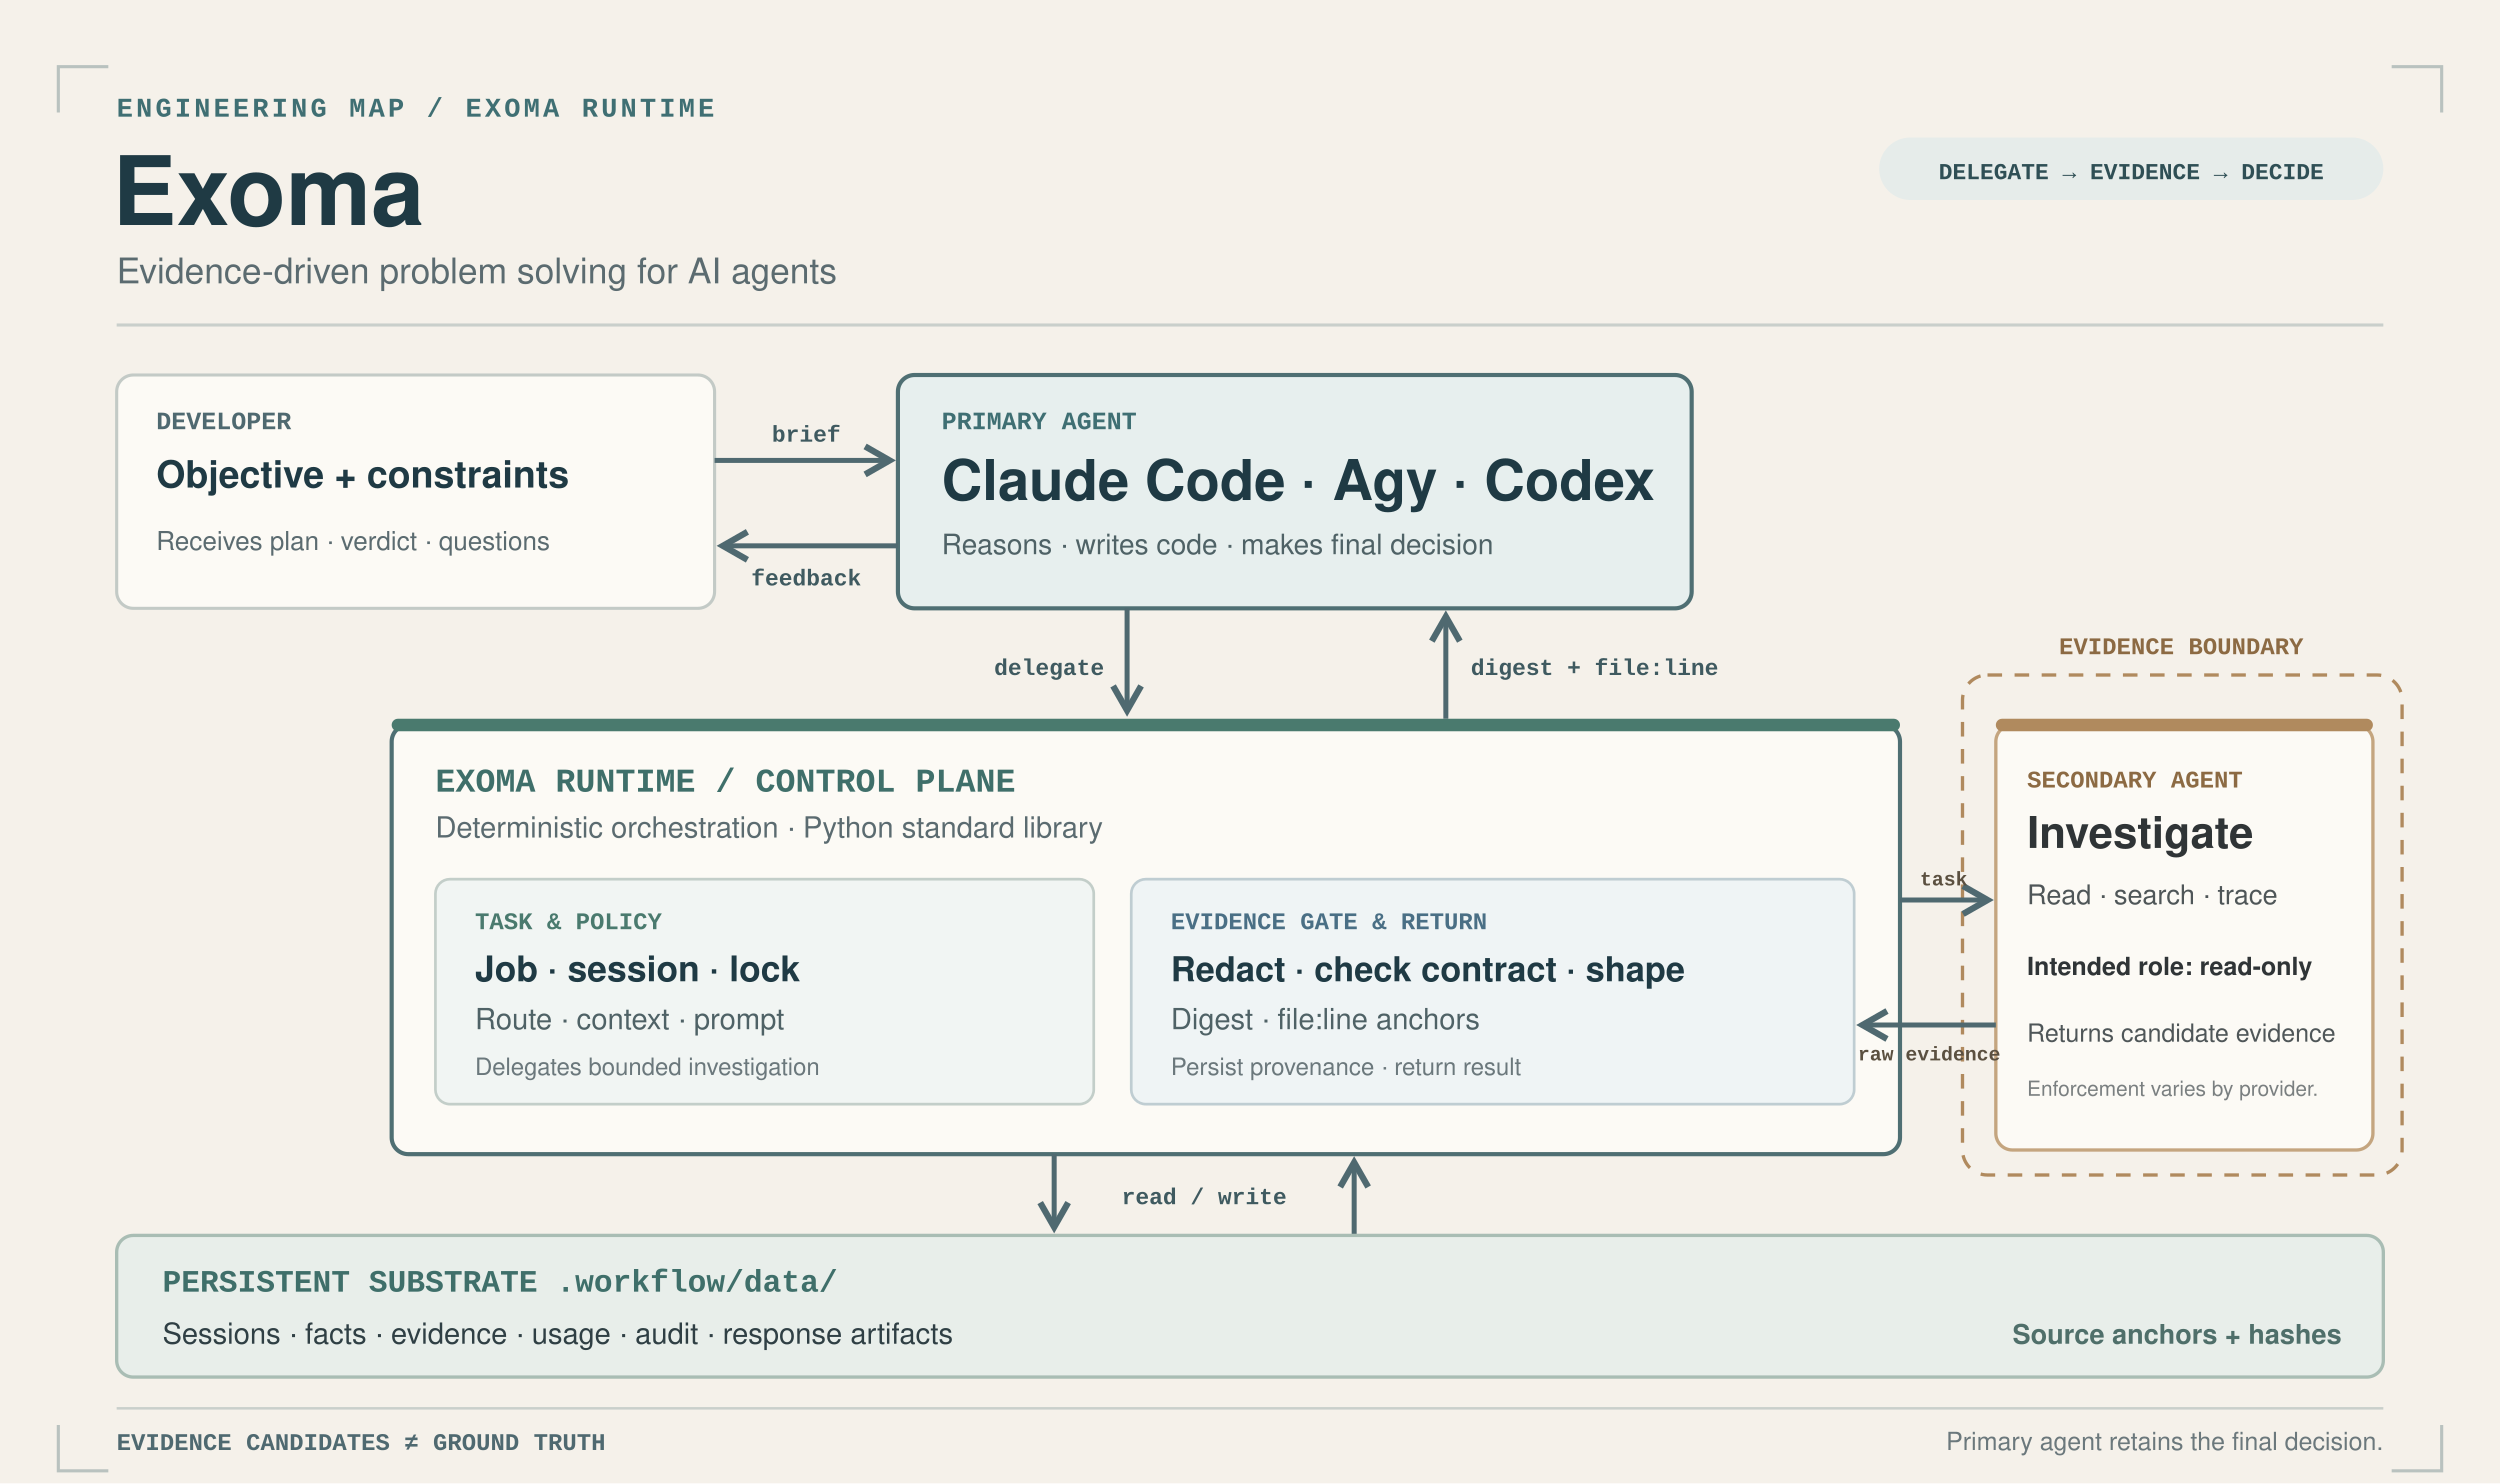
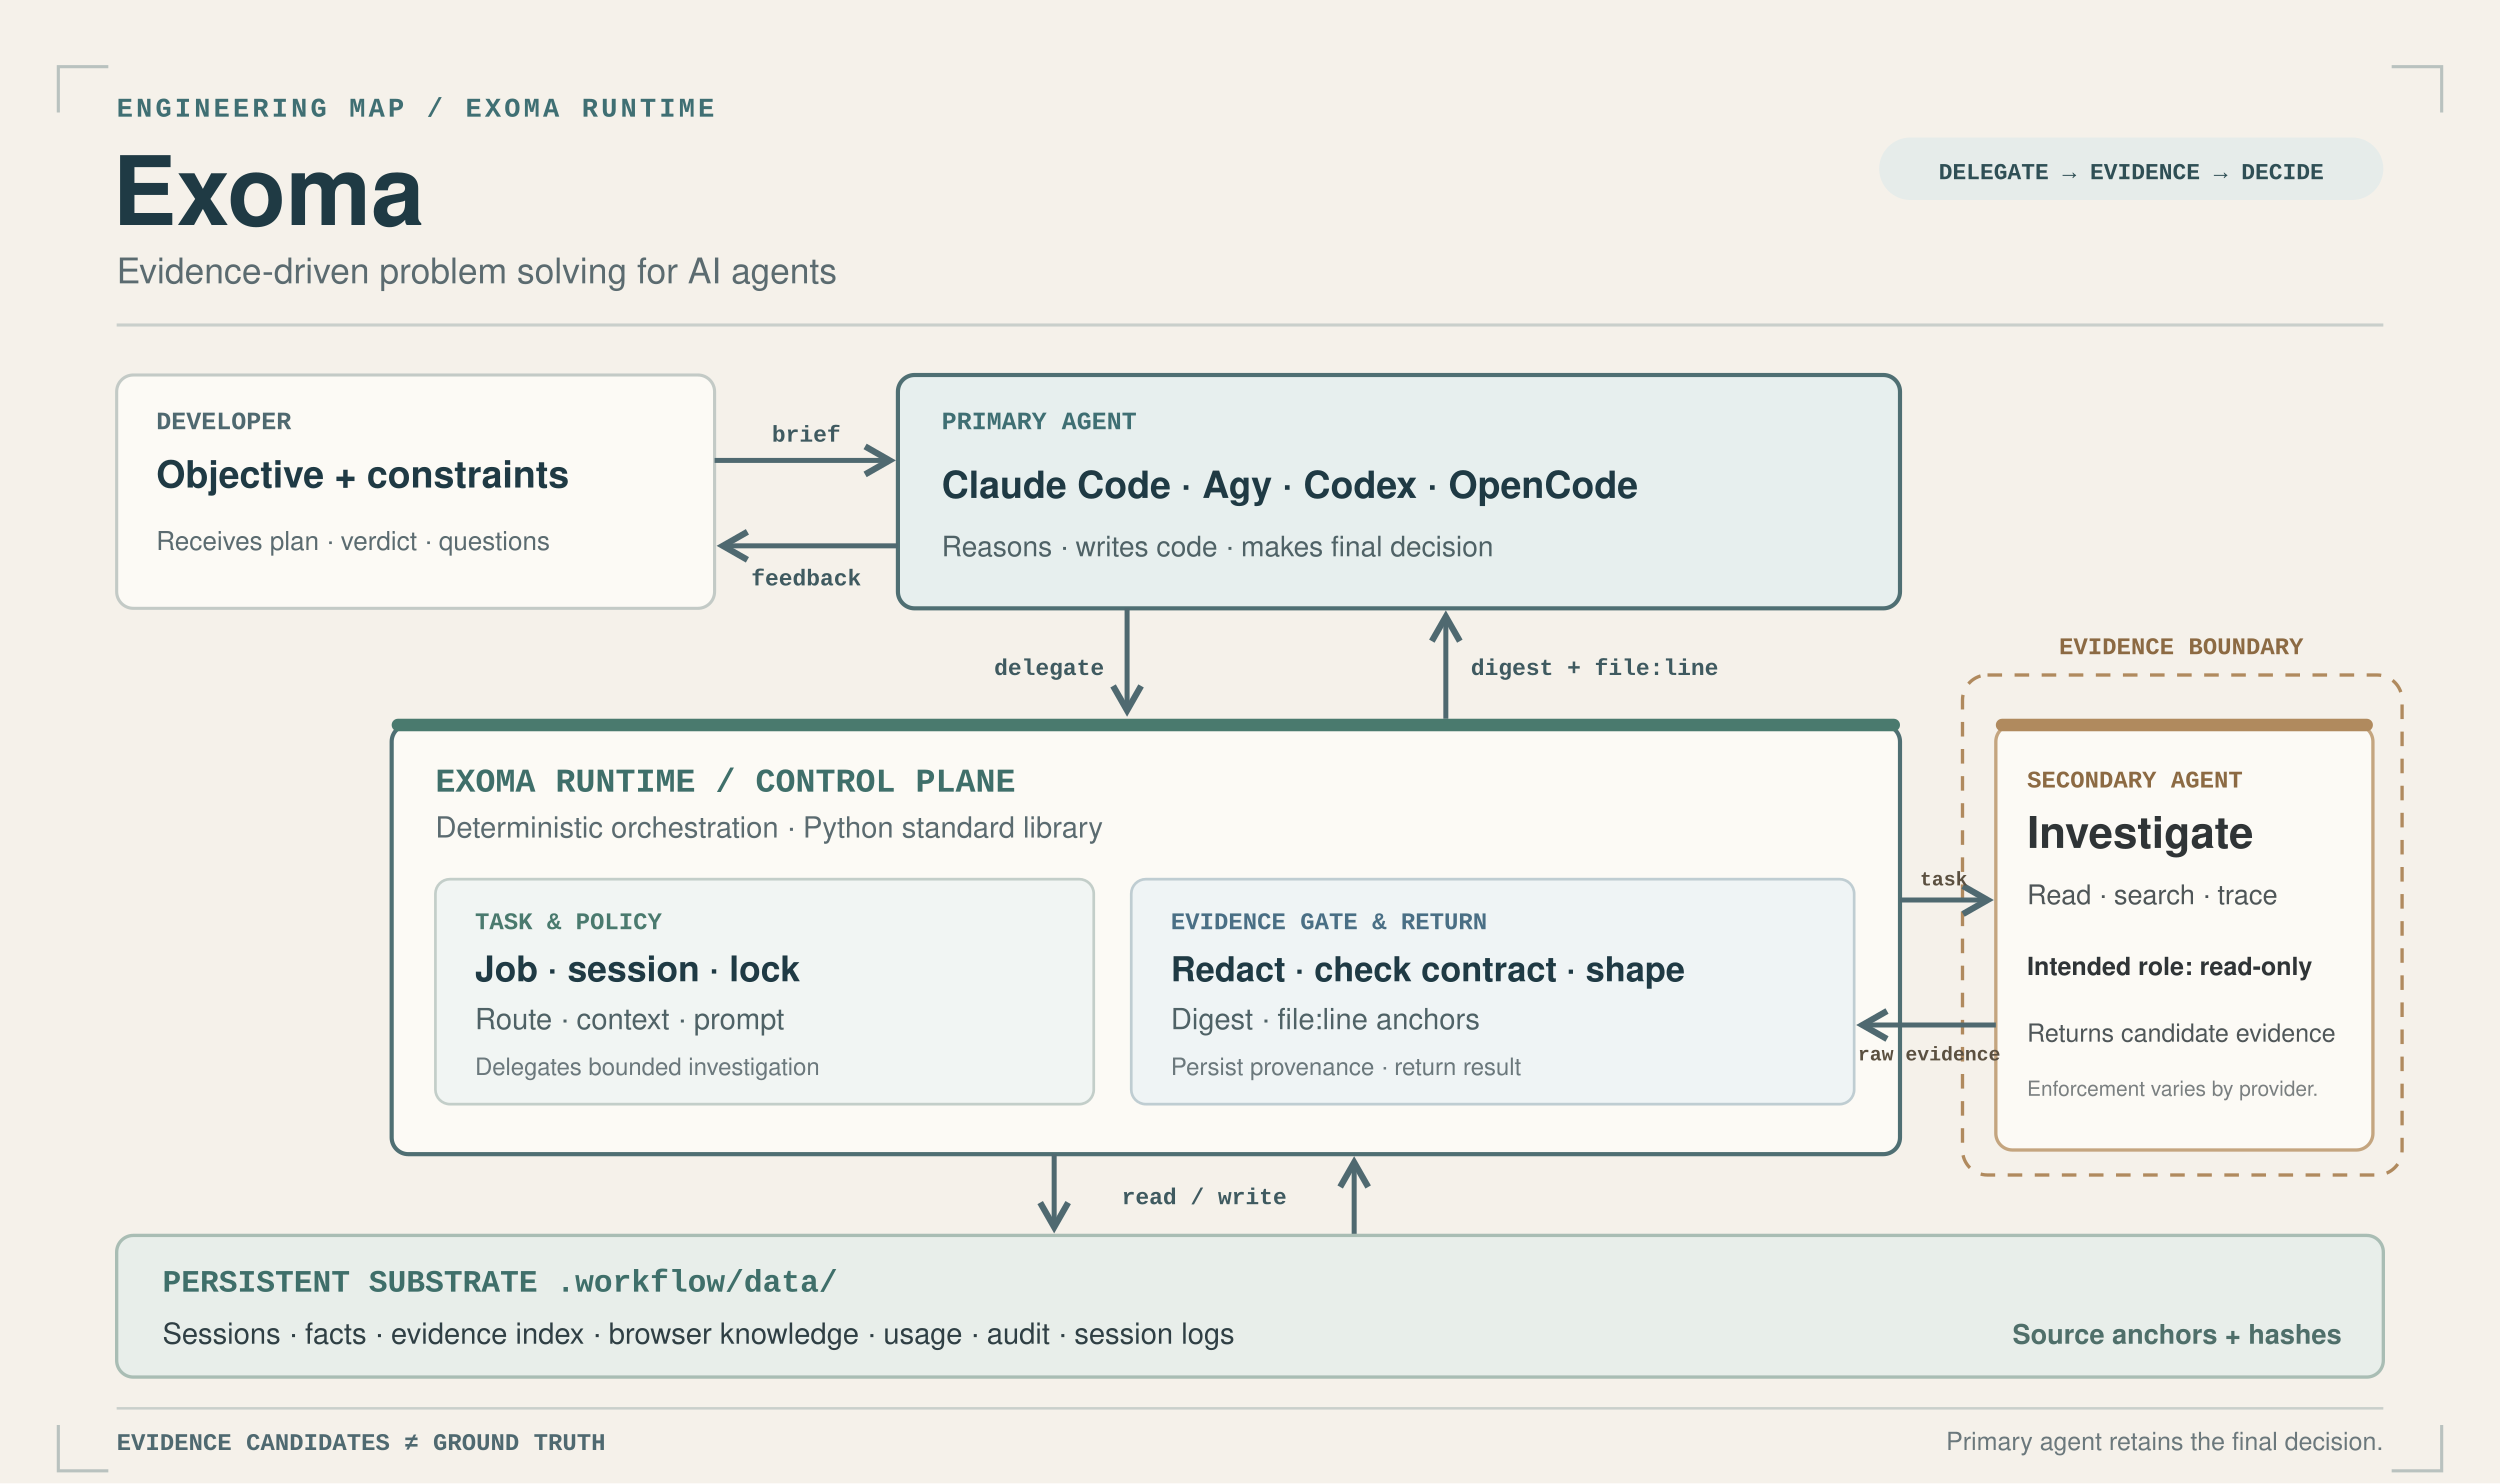
<svg xmlns="http://www.w3.org/2000/svg" width="1200" height="712" viewBox="0 0 1200 712" role="img" aria-labelledby="t d">
  <defs>
    <style>
      .sans { font-family: -apple-system, BlinkMacSystemFont, "Segoe UI", Helvetica, Arial, sans-serif; }
      .mono { font-family: ui-monospace, SFMono-Regular, Menlo, Consolas, "Liberation Mono", monospace; }
      .flow { stroke: #4F6970; stroke-width: 2.4; fill: none; }
      .lbl { font-size: 11px; font-weight: 700; fill: #3F5A60; }
    </style>
    <marker id="a" viewBox="0 0 10 10" refX="8" refY="5" markerWidth="7" markerHeight="7" orient="auto-start-reverse">
      <path d="M1 1 L8 5 L1 9" fill="none" stroke="#4F6970" stroke-width="1.8" />
    </marker>
  </defs>
  <rect width="1200" height="712" fill="#F5F1EA" />
  <g fill="none" stroke="#B9C2BF" stroke-width="1.5">
    <path d="M28 54 V32 H52" />
    <path d="M1148 32 H1172 V54" />
    <path d="M28 684 V706 H52" />
    <path d="M1148 706 H1172 V684" />
  </g>
  <text x="56" y="56" class="mono" font-size="13" font-weight="700" letter-spacing="1.5" fill="#3F6F73">ENGINEERING MAP / EXOMA RUNTIME</text>
  <text x="54" y="108" class="sans" font-size="46" font-weight="800" fill="#1F3A44">Exoma</text>
  <text x="56" y="136" class="sans" font-size="17" fill="#5B6B70">Evidence-driven problem solving for AI agents</text>
  <rect x="902" y="66" width="242" height="30" rx="15" fill="#E6ECEA" />
  <text x="1023" y="86" class="mono" font-size="11" font-weight="700" fill="#2F4F55" text-anchor="middle">DELEGATE → EVIDENCE → DECIDE</text>
  <line x1="56" y1="156" x2="1144" y2="156" stroke="#C9CFCB" stroke-width="1.5" />
  <rect x="56" y="180" width="287" height="112" rx="8" fill="#FCFAF5" stroke="#C3CAC6" stroke-width="1.5" />
  <text x="75" y="206" class="mono" font-size="12" font-weight="700" fill="#4F6970">DEVELOPER</text>
  <text x="75" y="234" class="sans" font-size="18" font-weight="700" fill="#1F3A44">Objective + constraints</text>
  <text x="75" y="264" class="sans" font-size="12.5" fill="#5B6B70">Receives plan · verdict · questions</text>
-   <rect x="431" y="180" width="381" height="112" rx="8" fill="#E7EFEE" stroke="#4F6F73" stroke-width="2" />
+   <rect x="431" y="180" width="481" height="112" rx="8" fill="#E7EFEE" stroke="#4F6F73" stroke-width="2" />
  <text x="452" y="206" class="mono" font-size="12" font-weight="700" fill="#3F6F73">PRIMARY AGENT</text>
-   <text x="452" y="240" class="sans" font-size="27" font-weight="800" fill="#1F3A44">Claude Code · Agy · Codex</text>
-   <text x="452" y="266" class="sans" font-size="13.5" fill="#4F6266">Reasons · writes code · makes final decision</text>
+   <text x="452" y="239" class="sans" font-size="18" font-weight="800" fill="#1F3A44">Claude Code · Agy · Codex · OpenCode</text>
+   <text x="452" y="267" class="sans" font-size="13.5" fill="#4F6266">Reasons · writes code · makes final decision</text>
  <path class="flow" d="M343 221 H427" marker-end="url(#a)" />
  <text x="387" y="212" class="mono lbl" text-anchor="middle">brief</text>
  <path class="flow" d="M431 262 H347" marker-end="url(#a)" />
  <text x="387" y="281" class="mono lbl" text-anchor="middle">feedback</text>
  <rect x="188" y="348" width="724" height="206" rx="8" fill="#FCFAF5" stroke="#4F6F73" stroke-width="2" />
  <rect x="188" y="345" width="724" height="6" rx="3" fill="#4A7A6E" />
  <text x="209" y="380" class="mono" font-size="16" font-weight="700" fill="#3F6F6A">EXOMA RUNTIME / CONTROL PLANE</text>
  <text x="209" y="402" class="sans" font-size="14" fill="#5B6B70">Deterministic orchestration · Python standard library</text>
  <rect x="209" y="422" width="316" height="108" rx="7" fill="#F1F5F3" stroke="#C3CEC9" stroke-width="1.3" />
  <text x="228" y="446" class="mono" font-size="11.5" font-weight="700" fill="#4A7A6E">TASK &amp; POLICY</text>
  <text x="228" y="471" class="sans" font-size="17" font-weight="700" fill="#1F3A44">Job · session · lock</text>
  <text x="228" y="494" class="sans" font-size="14" fill="#4F6266">Route · context · prompt</text>
  <text x="228" y="516" class="sans" font-size="11.5" fill="#6B787C">Delegates bounded investigation</text>
  <rect x="543" y="422" width="347" height="108" rx="7" fill="#EFF4F5" stroke="#BFCDD2" stroke-width="1.3" />
  <text x="562" y="446" class="mono" font-size="11.5" font-weight="700" fill="#4A6F85">EVIDENCE GATE &amp; RETURN</text>
  <text x="562" y="471" class="sans" font-size="16.5" font-weight="700" fill="#1F3A44">Redact · check contract · shape</text>
  <text x="562" y="494" class="sans" font-size="14" fill="#4F6266">Digest · file:line anchors</text>
  <text x="562" y="516" class="sans" font-size="11.5" fill="#6B787C">Persist provenance · return result</text>
  <path class="flow" d="M541 292 V341" marker-end="url(#a)" />
  <text x="530" y="324" class="mono lbl" text-anchor="end">delegate</text>
  <path class="flow" d="M694 345 V296" marker-end="url(#a)" />
  <text x="706" y="324" class="mono lbl">digest + file:line</text>
  <text x="1047" y="314" class="mono" font-size="11.5" font-weight="700" fill="#8C6A43" text-anchor="middle">EVIDENCE BOUNDARY</text>
  <rect x="942" y="324" width="211" height="240" rx="12" fill="none" stroke="#B08A5E" stroke-width="1.6" stroke-dasharray="7 6" />
  <rect x="958" y="348" width="181" height="204" rx="8" fill="#FCFAF5" stroke="#C4A57F" stroke-width="1.6" />
  <rect x="958" y="345" width="181" height="6" rx="3" fill="#B08A5E" />
  <text x="973" y="378" class="mono" font-size="11.5" font-weight="700" fill="#8C6A43">SECONDARY AGENT</text>
  <text x="973" y="407" class="sans" font-size="21" font-weight="700" fill="#2F3436">Investigate</text>
  <text x="973" y="434" class="sans" font-size="13" fill="#4F5658">Read · search · trace</text>
  <text x="973" y="468" class="sans" font-size="12" font-weight="700" fill="#2F3436">Intended role: read-only</text>
  <text x="973" y="500" class="sans" font-size="12" fill="#4F5658">Returns candidate evidence</text>
  <text x="973" y="526" class="sans" font-size="10" fill="#7A7F80">Enforcement varies by provider.</text>
  <path class="flow" d="M912 432 H954" marker-end="url(#a)" />
  <text x="933" y="425" class="mono" font-size="9.5" font-weight="700" fill="#5B5040" text-anchor="middle">task</text>
  <path class="flow" d="M958 492 H894" marker-end="url(#a)" />
  <text x="926" y="509" class="mono" font-size="9.5" font-weight="700" fill="#5B5040" text-anchor="middle">raw evidence</text>
  <path class="flow" d="M506 554 V589" marker-end="url(#a)" />
  <path class="flow" d="M650 593 V558" marker-end="url(#a)" />
  <text x="578" y="578" class="mono lbl" text-anchor="middle">read / write</text>
  <rect x="56" y="593" width="1088" height="68" rx="8" fill="#E8EEEA" stroke="#A9BDB4" stroke-width="1.6" />
  <text x="78" y="620" class="mono" font-size="15" font-weight="700" fill="#3F6F6A">PERSISTENT SUBSTRATE  .workflow/data/</text>
-   <text x="78" y="645" class="sans" font-size="14" fill="#2F3F44">Sessions · facts · evidence · usage · audit · response artifacts</text>
+   <text x="78" y="645" class="sans" font-size="14" fill="#2F3F44">Sessions · facts · evidence index · browser knowledge · usage · audit · session logs</text>
  <text x="1124" y="645" class="sans" font-size="13" font-weight="700" fill="#4F6F6A" text-anchor="end">Source anchors + hashes</text>
  <line x1="56" y1="676" x2="1144" y2="676" stroke="#C9CFCB" stroke-width="1.2" />
  <text x="56" y="696" class="mono" font-size="11.5" font-weight="700" fill="#4F6970">EVIDENCE CANDIDATES ≠ GROUND TRUTH</text>
  <text x="1144" y="696" class="sans" font-size="12" fill="#6B787C" text-anchor="end">Primary agent retains the final decision.</text>
</svg>
